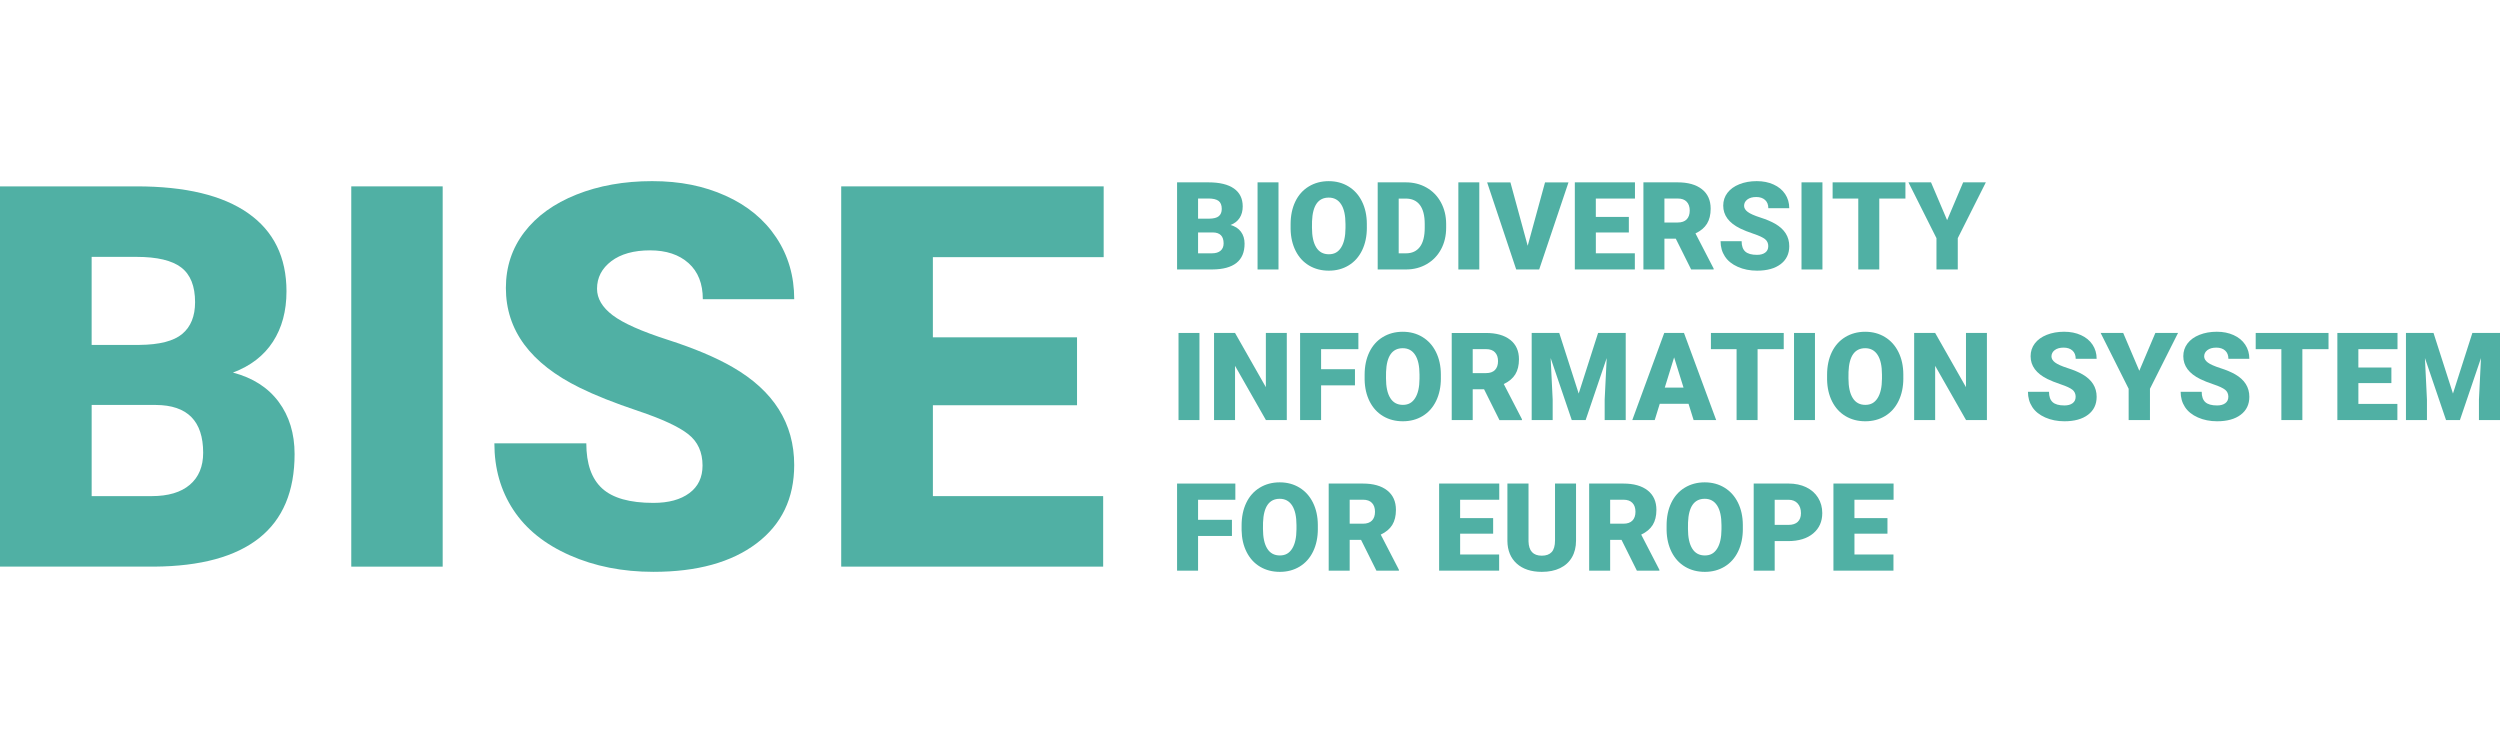
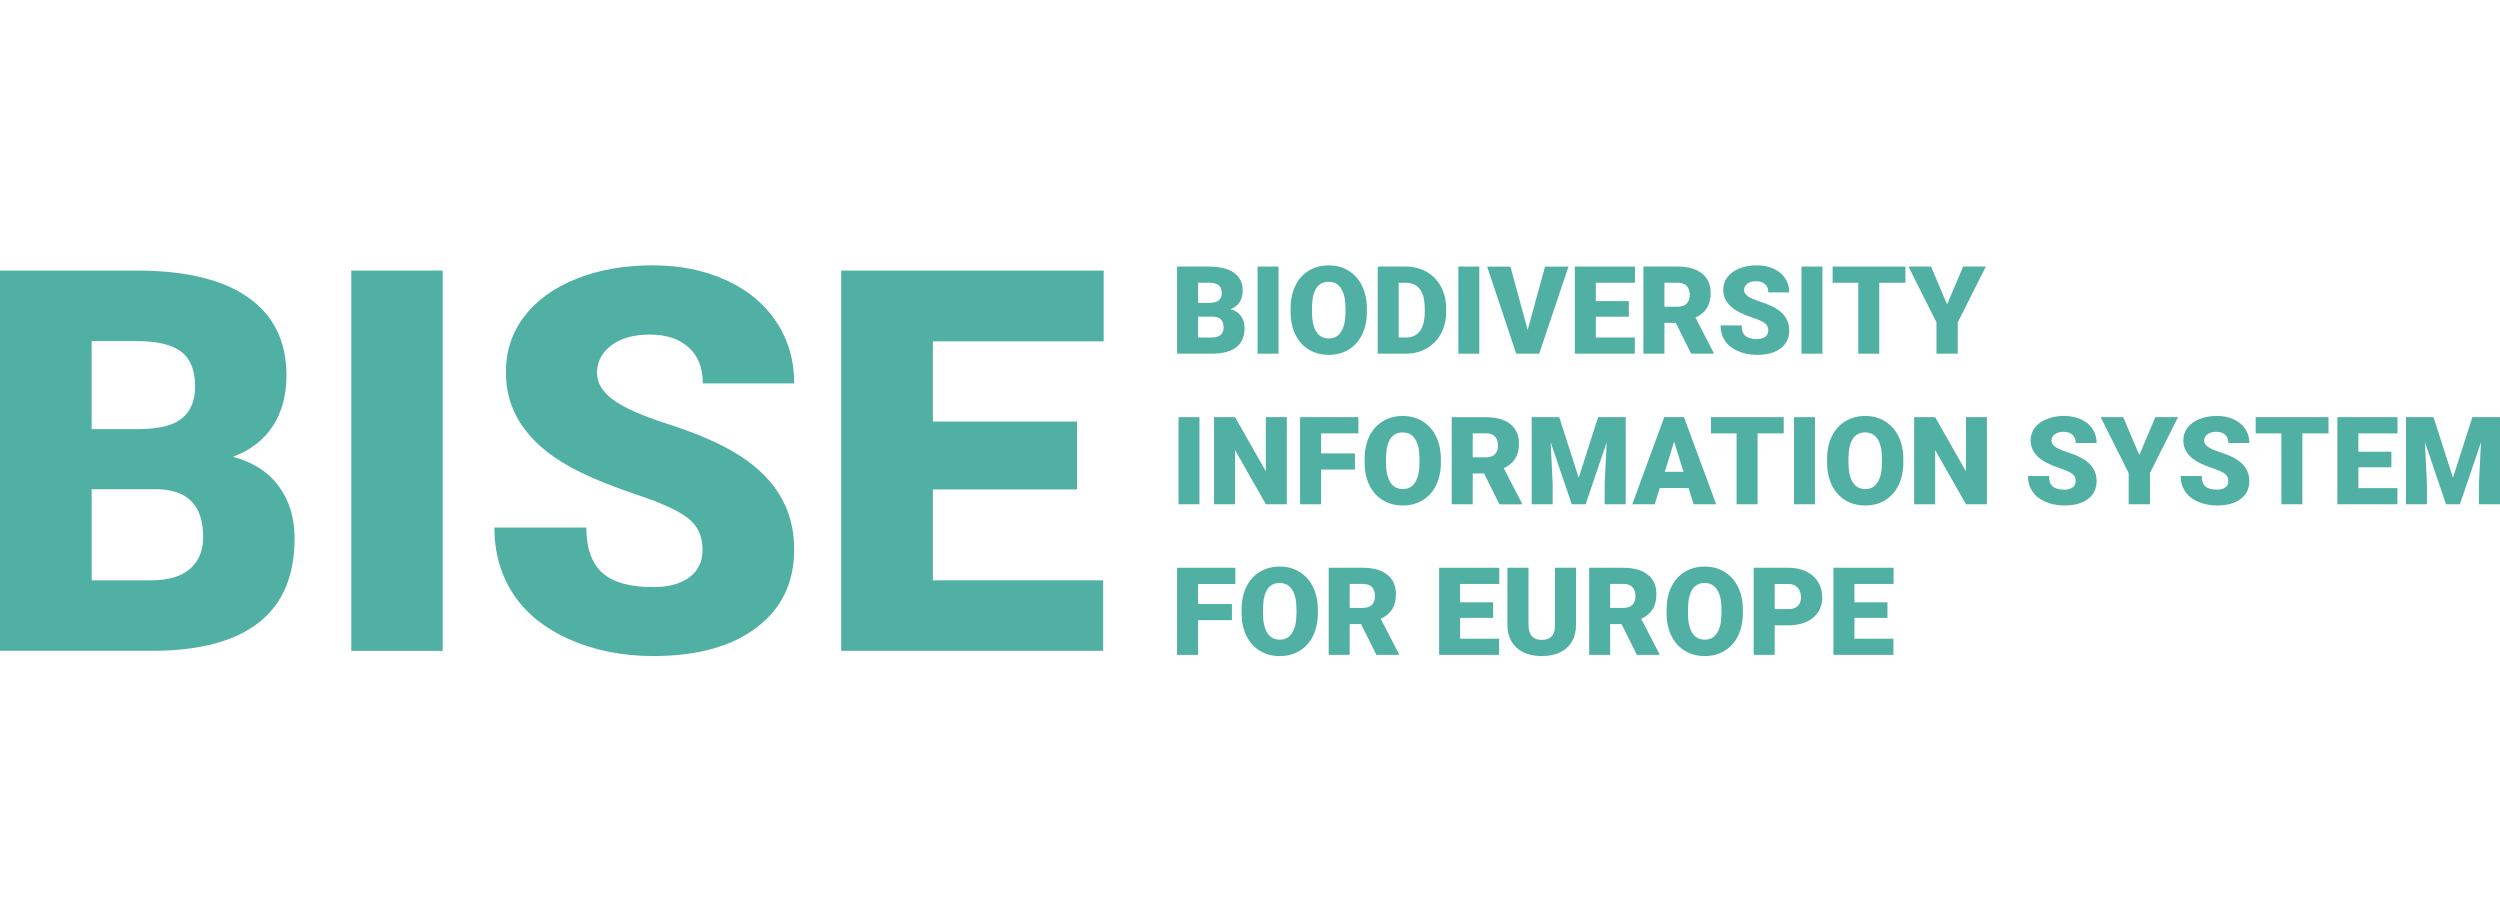
- <svg xmlns="http://www.w3.org/2000/svg" width="166" height="50" id="Text_labels" data-name="Text labels" viewBox="0 0 1280 200.04">
+ <svg xmlns="http://www.w3.org/2000/svg" width="350" height="129" id="Text_labels" data-name="Text labels" viewBox="0 0 1280 200.04">
  <defs>
    <style>

      .cls-1 {

        fill: #50b0a4;

        stroke-width: 0px;

      }

    </style>
  </defs>
  <g>
    <path class="cls-1" d="m0,197.37V2.67h69.93c25.05,0,44.11,4.59,57.16,13.77,13.06,9.18,19.59,22.51,19.59,39.98,0,10.08-2.32,18.67-6.95,25.81-4.63,7.13-11.45,12.39-20.46,15.78,10.16,2.67,17.97,7.67,23.4,14.98,5.43,7.31,8.16,16.23,8.16,26.74,0,19.07-6.04,33.41-18.12,42.99-12.08,9.58-29.97,14.46-53.69,14.64H0Zm46.93-113.53h24.47c10.25-.09,17.56-1.97,21.93-5.64,4.36-3.66,6.55-9.07,6.55-16.23,0-8.22-2.36-14.15-7.09-17.77-4.73-3.62-12.35-5.43-22.87-5.43h-23v45.06Zm0,30.75v46.67h30.75c8.47,0,14.98-1.94,19.52-5.82,4.55-3.88,6.82-9.34,6.82-16.38,0-16.23-8.07-24.38-24.2-24.47h-32.89Z" />
    <path class="cls-1" d="m226.65,197.37h-46.8V2.67h46.8v194.69Z" />
    <path class="cls-1" d="m359.7,145.62c0-6.87-2.43-12.22-7.29-16.05-4.86-3.83-13.39-7.8-25.61-11.9-12.22-4.1-22.2-8.07-29.95-11.9-25.22-12.39-37.84-29.42-37.84-51.08,0-10.78,3.14-20.31,9.43-28.55,6.28-8.24,15.18-14.66,26.68-19.26,11.5-4.59,24.42-6.89,38.78-6.89s26.54,2.49,37.64,7.49c11.1,5,19.72,12.1,25.87,21.33s9.23,19.77,9.23,31.62h-46.8c0-7.94-2.43-14.09-7.29-18.45-4.86-4.36-11.43-6.55-19.72-6.55s-15,1.85-19.86,5.55c-4.86,3.7-7.29,8.41-7.29,14.11,0,5,2.67,9.51,8.02,13.57,5.35,4.06,14.76,8.24,28.21,12.57,13.46,4.33,24.52,8.98,33.16,13.97,21.04,12.12,31.56,28.83,31.56,50.14,0,17.03-6.42,30.4-19.26,40.11-12.84,9.71-30.44,14.58-52.82,14.58-15.78,0-30.07-2.83-42.86-8.49-12.79-5.66-22.42-13.42-28.88-23.27-6.47-9.85-9.69-21.19-9.69-34.03h47.07c0,10.43,2.69,18.12,8.09,23.07,5.4,4.95,14.15,7.42,26.28,7.42,7.76,0,13.89-1.67,18.39-5.01,4.5-3.34,6.75-8.04,6.75-14.11Z" />
    <path class="cls-1" d="m551.45,114.73h-73.81v46.53h87.18v36.1h-134.12V2.67h134.38v36.24h-87.45v41.05h73.81v34.77Z" />
  </g>
  <g>
    <g>
      <path class="cls-1" d="m602.66,45.22V.61h16.02c5.74,0,10.11,1.05,13.1,3.16,2.99,2.1,4.49,5.16,4.49,9.16,0,2.31-.53,4.28-1.59,5.91-1.06,1.63-2.62,2.84-4.69,3.61,2.33.61,4.12,1.76,5.36,3.43,1.25,1.67,1.87,3.72,1.87,6.13,0,4.37-1.38,7.65-4.15,9.85-2.77,2.19-6.87,3.31-12.3,3.35h-18.11Zm10.75-26.01h5.61c2.35-.02,4.02-.45,5.02-1.29,1-.84,1.5-2.08,1.5-3.72,0-1.88-.54-3.24-1.62-4.07s-2.83-1.25-5.24-1.25h-5.27v10.32Zm0,7.05v10.69h7.05c1.94,0,3.43-.44,4.47-1.33s1.56-2.14,1.56-3.75c0-3.72-1.85-5.59-5.54-5.61h-7.54Z" />
      <path class="cls-1" d="m654.59,45.22h-10.72V.61h10.72v44.6Z" />
      <path class="cls-1" d="m699.83,23.83c0,4.35-.81,8.2-2.42,11.55-1.61,3.35-3.91,5.93-6.88,7.74-2.97,1.81-6.36,2.71-10.16,2.71s-7.17-.87-10.11-2.62-5.23-4.24-6.88-7.49c-1.64-3.25-2.51-6.97-2.59-11.18v-2.51c0-4.37.8-8.23,2.4-11.56,1.6-3.34,3.9-5.92,6.89-7.74,2.99-1.82,6.4-2.73,10.22-2.73s7.15.9,10.11,2.7c2.96,1.8,5.26,4.35,6.91,7.67,1.64,3.32,2.48,7.12,2.5,11.41v2.05Zm-10.94-1.87c0-4.43-.74-7.8-2.22-10.09-1.48-2.3-3.6-3.45-6.36-3.45-5.39,0-8.24,4.04-8.55,12.13l-.03,3.28c0,4.37.72,7.73,2.18,10.08,1.45,2.35,3.6,3.52,6.46,3.52s4.81-1.15,6.28-3.46,2.22-5.63,2.24-9.96v-2.05Z" />
      <path class="cls-1" d="m705.38,45.22V.61h14.37c3.94,0,7.49.89,10.63,2.68,3.14,1.79,5.6,4.31,7.37,7.57,1.77,3.26,2.66,6.91,2.68,10.95v2.05c0,4.09-.86,7.75-2.59,10.98-1.73,3.24-4.16,5.77-7.29,7.6-3.14,1.83-6.63,2.75-10.49,2.77h-14.67Zm10.75-36.3v28.03h3.74c3.08,0,5.45-1.1,7.11-3.29,1.65-2.19,2.48-5.46,2.48-9.79v-1.93c0-4.31-.83-7.56-2.48-9.74-1.65-2.19-4.06-3.28-7.23-3.28h-3.61Z" />
      <path class="cls-1" d="m757.4,45.22h-10.72V.61h10.72v44.6Z" />
      <path class="cls-1" d="m782.18,33.09l8.88-32.47h12.01l-15.01,44.6h-11.76l-14.89-44.6h11.92l8.85,32.47Z" />
      <path class="cls-1" d="m833.98,26.28h-16.91v10.66h19.97v8.27h-30.73V.61h30.79v8.3h-20.04v9.4h16.91v7.97Z" />
      <path class="cls-1" d="m858,29.44h-5.82v15.78h-10.75V.61h17.55c5.29,0,9.42,1.17,12.41,3.52,2.98,2.35,4.47,5.66,4.47,9.95,0,3.1-.63,5.67-1.88,7.71-1.26,2.04-3.22,3.69-5.9,4.96l9.31,18.01v.46h-11.52l-7.87-15.78Zm-5.82-8.27h6.8c2.04,0,3.58-.54,4.61-1.61,1.03-1.07,1.55-2.57,1.55-4.5s-.52-3.44-1.56-4.53c-1.04-1.1-2.57-1.64-4.6-1.64h-6.8v12.28Z" />
      <path class="cls-1" d="m905.36,33.36c0-1.57-.56-2.8-1.67-3.68-1.11-.88-3.07-1.79-5.87-2.73-2.8-.94-5.09-1.85-6.86-2.73-5.78-2.84-8.67-6.74-8.67-11.7,0-2.47.72-4.65,2.16-6.54,1.44-1.89,3.48-3.36,6.11-4.41,2.63-1.05,5.6-1.58,8.88-1.58s6.08.57,8.62,1.72c2.54,1.14,4.52,2.77,5.93,4.89,1.41,2.11,2.11,4.53,2.11,7.25h-10.72c0-1.82-.56-3.23-1.67-4.23s-2.62-1.5-4.52-1.5-3.44.42-4.55,1.27-1.67,1.93-1.67,3.23c0,1.14.61,2.18,1.84,3.11s3.38,1.89,6.46,2.88c3.08.99,5.62,2.06,7.6,3.2,4.82,2.78,7.23,6.61,7.23,11.49,0,3.9-1.47,6.97-4.41,9.19-2.94,2.23-6.97,3.34-12.1,3.34-3.61,0-6.89-.65-9.82-1.95-2.93-1.3-5.14-3.07-6.62-5.33-1.48-2.26-2.22-4.86-2.22-7.8h10.78c0,2.39.62,4.15,1.85,5.28,1.24,1.13,3.24,1.7,6.02,1.7,1.78,0,3.18-.38,4.21-1.15,1.03-.77,1.55-1.84,1.55-3.23Z" />
      <path class="cls-1" d="m933.09,45.22h-10.72V.61h10.72v44.6Z" />
      <path class="cls-1" d="m975.58,8.91h-13.39v36.3h-10.75V8.91h-13.14V.61h37.28v8.3Z" />
      <path class="cls-1" d="m996.93,19.97l8.21-19.36h11.61l-14.37,28.58v16.02h-10.91v-16.02l-14.34-28.58h11.55l8.24,19.36Z" />
    </g>
    <g>
      <path class="cls-1" d="m630.75,181.66h-17.34v17.77h-10.75v-44.6h29.84v8.3h-19.09v10.26h17.34v8.27Z" />
      <path class="cls-1" d="m674.74,178.04c0,4.35-.81,8.2-2.42,11.55-1.61,3.35-3.91,5.93-6.88,7.74-2.97,1.81-6.36,2.71-10.16,2.71s-7.17-.87-10.11-2.62c-2.94-1.75-5.23-4.24-6.88-7.49s-2.51-6.97-2.59-11.18v-2.51c0-4.37.8-8.23,2.4-11.56,1.6-3.34,3.9-5.92,6.89-7.74,2.99-1.82,6.4-2.73,10.22-2.73s7.15.9,10.11,2.7c2.96,1.8,5.26,4.35,6.91,7.67,1.64,3.32,2.48,7.12,2.5,11.41v2.05Zm-10.94-1.87c0-4.43-.74-7.8-2.22-10.09-1.48-2.3-3.6-3.45-6.36-3.45-5.39,0-8.24,4.04-8.55,12.13l-.03,3.28c0,4.37.72,7.73,2.18,10.08,1.45,2.35,3.6,3.52,6.46,3.52s4.81-1.15,6.28-3.46c1.47-2.31,2.22-5.63,2.24-9.96v-2.05Z" />
      <path class="cls-1" d="m696.86,183.65h-5.82v15.78h-10.75v-44.6h17.55c5.29,0,9.42,1.17,12.41,3.52,2.98,2.35,4.47,5.66,4.47,9.95,0,3.1-.63,5.67-1.88,7.71-1.26,2.04-3.22,3.69-5.9,4.96l9.31,18.01v.46h-11.52l-7.87-15.78Zm-5.82-8.27h6.8c2.04,0,3.58-.54,4.61-1.61,1.03-1.07,1.55-2.57,1.55-4.5s-.52-3.44-1.56-4.53c-1.04-1.1-2.57-1.64-4.6-1.64h-6.8v12.28Z" />
      <path class="cls-1" d="m764.5,180.49h-16.91v10.66h19.97v8.27h-30.73v-44.6h30.79v8.3h-20.04v9.4h16.91v7.97Z" />
      <path class="cls-1" d="m806.93,154.82v29.2c0,3.31-.7,6.17-2.11,8.59-1.41,2.42-3.43,4.26-6.07,5.53-2.63,1.27-5.75,1.9-9.34,1.9-5.43,0-9.71-1.41-12.84-4.23-3.12-2.82-4.72-6.68-4.78-11.58v-29.41h10.81v29.62c.12,4.88,2.39,7.32,6.8,7.32,2.23,0,3.91-.61,5.05-1.84s1.72-3.22,1.72-5.97v-29.13h10.75Z" />
      <path class="cls-1" d="m830.22,183.65h-5.82v15.78h-10.75v-44.6h17.55c5.29,0,9.42,1.17,12.41,3.52,2.98,2.35,4.47,5.66,4.47,9.95,0,3.1-.63,5.67-1.88,7.71-1.26,2.04-3.22,3.69-5.9,4.96l9.31,18.01v.46h-11.52l-7.87-15.78Zm-5.82-8.27h6.8c2.04,0,3.58-.54,4.61-1.61,1.03-1.07,1.55-2.57,1.55-4.5s-.52-3.44-1.56-4.53c-1.04-1.1-2.57-1.64-4.6-1.64h-6.8v12.28Z" />
      <path class="cls-1" d="m892.34,178.04c0,4.35-.81,8.2-2.42,11.55-1.61,3.35-3.91,5.93-6.88,7.74-2.97,1.81-6.36,2.71-10.16,2.71s-7.17-.87-10.11-2.62c-2.94-1.75-5.23-4.24-6.88-7.49-1.64-3.25-2.51-6.97-2.59-11.18v-2.51c0-4.37.8-8.23,2.4-11.56,1.6-3.34,3.9-5.92,6.89-7.74,2.99-1.82,6.4-2.73,10.22-2.73s7.15.9,10.11,2.7c2.96,1.8,5.26,4.35,6.91,7.67,1.64,3.32,2.48,7.12,2.5,11.41v2.05Zm-10.94-1.87c0-4.43-.74-7.8-2.22-10.09-1.48-2.3-3.6-3.45-6.36-3.45-5.39,0-8.24,4.04-8.55,12.13l-.03,3.28c0,4.37.72,7.73,2.18,10.08,1.45,2.35,3.6,3.52,6.46,3.52s4.81-1.15,6.28-3.46c1.47-2.31,2.22-5.63,2.24-9.96v-2.05Z" />
      <path class="cls-1" d="m908.64,184.29v15.13h-10.75v-44.6h17.8c3.41,0,6.43.63,9.05,1.88,2.62,1.26,4.66,3.04,6.1,5.36s2.16,4.95,2.16,7.89c0,4.35-1.56,7.83-4.67,10.43-3.11,2.6-7.39,3.91-12.82,3.91h-6.86Zm0-8.3h7.05c2.08,0,3.67-.52,4.76-1.56,1.09-1.04,1.64-2.51,1.64-4.41,0-2.08-.56-3.75-1.68-4.99-1.12-1.25-2.65-1.88-4.6-1.9h-7.17v12.87Z" />
      <path class="cls-1" d="m966.39,180.49h-16.91v10.66h19.97v8.27h-30.73v-44.6h30.79v8.3h-20.04v9.4h16.91v7.97Z" />
    </g>
    <g>
      <path class="cls-1" d="m614.12,122.32h-10.72v-44.6h10.72v44.6Z" />
      <path class="cls-1" d="m658.84,122.32h-10.69l-15.81-27.76v27.76h-10.75v-44.6h10.75l15.78,27.76v-27.76h10.72v44.6Z" />
      <path class="cls-1" d="m693.74,104.55h-17.34v17.77h-10.75v-44.6h29.84v8.3h-19.09v10.26h17.34v8.27Z" />
      <path class="cls-1" d="m737.73,100.94c0,4.35-.81,8.2-2.42,11.55-1.61,3.35-3.91,5.93-6.88,7.74-2.97,1.81-6.36,2.71-10.16,2.71s-7.17-.87-10.11-2.62c-2.94-1.75-5.23-4.24-6.88-7.49-1.64-3.25-2.51-6.97-2.59-11.18v-2.51c0-4.37.8-8.23,2.4-11.56,1.6-3.34,3.9-5.92,6.89-7.74,2.99-1.82,6.4-2.73,10.22-2.73s7.15.9,10.11,2.7c2.96,1.8,5.26,4.35,6.91,7.67,1.64,3.32,2.48,7.12,2.5,11.41v2.05Zm-10.94-1.87c0-4.43-.74-7.8-2.22-10.09-1.48-2.3-3.6-3.45-6.36-3.45-5.39,0-8.24,4.04-8.55,12.13l-.03,3.28c0,4.37.72,7.73,2.18,10.08,1.45,2.35,3.6,3.52,6.46,3.52s4.81-1.15,6.28-3.46c1.47-2.31,2.22-5.63,2.24-9.96v-2.05Z" />
      <path class="cls-1" d="m759.85,106.55h-5.82v15.78h-10.75v-44.6h17.55c5.29,0,9.42,1.17,12.41,3.52,2.98,2.35,4.47,5.66,4.47,9.95,0,3.1-.63,5.67-1.88,7.71-1.26,2.04-3.22,3.69-5.9,4.96l9.31,18.01v.46h-11.52l-7.87-15.78Zm-5.82-8.27h6.8c2.04,0,3.58-.54,4.61-1.61,1.03-1.07,1.55-2.57,1.55-4.5s-.52-3.44-1.56-4.53c-1.04-1.1-2.57-1.64-4.6-1.64h-6.8v12.28Z" />
      <path class="cls-1" d="m798.33,77.72l9.96,31.03,9.93-31.03h14.15v44.6h-10.78v-10.42l1.04-21.32-10.78,31.74h-7.11l-10.81-31.77,1.04,21.35v10.42h-10.75v-44.6h14.12Z" />
      <path class="cls-1" d="m864.53,113.99h-14.74l-2.57,8.33h-11.49l16.36-44.6h10.11l16.48,44.6h-11.55l-2.6-8.33Zm-12.16-8.3h9.59l-4.81-15.47-4.78,15.47Z" />
      <path class="cls-1" d="m913.27,86.02h-13.39v36.3h-10.75v-36.3h-13.14v-8.3h37.28v8.3Z" />
      <path class="cls-1" d="m929.26,122.32h-10.72v-44.6h10.72v44.6Z" />
      <path class="cls-1" d="m974.51,100.94c0,4.35-.81,8.2-2.42,11.55-1.61,3.35-3.91,5.93-6.88,7.74-2.97,1.81-6.36,2.71-10.16,2.71s-7.17-.87-10.11-2.62c-2.94-1.75-5.23-4.24-6.88-7.49-1.64-3.25-2.51-6.97-2.59-11.18v-2.51c0-4.37.8-8.23,2.4-11.56,1.6-3.34,3.9-5.92,6.89-7.74,2.99-1.82,6.4-2.73,10.22-2.73s7.15.9,10.11,2.7c2.96,1.8,5.26,4.35,6.91,7.67,1.64,3.32,2.48,7.12,2.5,11.41v2.05Zm-10.94-1.87c0-4.43-.74-7.8-2.22-10.09-1.48-2.3-3.6-3.45-6.36-3.45-5.39,0-8.24,4.04-8.55,12.13l-.03,3.28c0,4.37.72,7.73,2.18,10.08,1.45,2.35,3.6,3.52,6.46,3.52s4.81-1.15,6.28-3.46c1.47-2.31,2.22-5.63,2.24-9.96v-2.05Z" />
      <path class="cls-1" d="m1017.3,122.32h-10.69l-15.81-27.76v27.76h-10.75v-44.6h10.75l15.78,27.76v-27.76h10.72v44.6Z" />
      <path class="cls-1" d="m1062.74,110.47c0-1.57-.56-2.8-1.67-3.68-1.11-.88-3.07-1.79-5.87-2.73-2.8-.94-5.09-1.85-6.86-2.73-5.78-2.84-8.67-6.74-8.67-11.7,0-2.47.72-4.65,2.16-6.54,1.44-1.89,3.48-3.36,6.11-4.41,2.63-1.05,5.6-1.58,8.88-1.58s6.08.57,8.62,1.72c2.54,1.14,4.52,2.77,5.93,4.89,1.41,2.11,2.11,4.53,2.11,7.25h-10.72c0-1.82-.56-3.23-1.67-4.23-1.11-1-2.62-1.5-4.52-1.5s-3.44.42-4.55,1.27-1.67,1.93-1.67,3.23c0,1.14.61,2.18,1.84,3.11,1.23.93,3.38,1.89,6.46,2.88,3.08.99,5.62,2.06,7.6,3.2,4.82,2.78,7.23,6.61,7.23,11.49,0,3.9-1.47,6.97-4.41,9.19-2.94,2.23-6.97,3.34-12.1,3.34-3.61,0-6.89-.65-9.82-1.95-2.93-1.3-5.14-3.07-6.62-5.33-1.48-2.26-2.22-4.86-2.22-7.8h10.78c0,2.39.62,4.15,1.85,5.28,1.24,1.13,3.24,1.7,6.02,1.7,1.78,0,3.18-.38,4.21-1.15,1.03-.77,1.55-1.84,1.55-3.23Z" />
      <path class="cls-1" d="m1095.33,97.08l8.21-19.36h11.61l-14.37,28.58v16.02h-10.91v-16.02l-14.34-28.58h11.55l8.24,19.36Z" />
      <path class="cls-1" d="m1140.92,110.47c0-1.57-.56-2.8-1.67-3.68-1.11-.88-3.07-1.79-5.87-2.73-2.8-.94-5.09-1.85-6.86-2.73-5.78-2.84-8.67-6.74-8.67-11.7,0-2.47.72-4.65,2.16-6.54,1.44-1.89,3.48-3.36,6.11-4.41,2.63-1.05,5.6-1.58,8.88-1.58s6.08.57,8.62,1.72,4.52,2.77,5.93,4.89c1.41,2.11,2.11,4.53,2.11,7.25h-10.72c0-1.82-.56-3.23-1.67-4.23-1.11-1-2.62-1.5-4.52-1.5s-3.44.42-4.55,1.27-1.67,1.93-1.67,3.23c0,1.14.61,2.18,1.84,3.11,1.23.93,3.38,1.89,6.46,2.88,3.08.99,5.62,2.06,7.6,3.2,4.82,2.78,7.23,6.61,7.23,11.49,0,3.9-1.47,6.97-4.41,9.19-2.94,2.23-6.97,3.34-12.1,3.34-3.61,0-6.89-.65-9.82-1.95-2.93-1.3-5.14-3.07-6.62-5.33-1.48-2.26-2.22-4.86-2.22-7.8h10.78c0,2.39.62,4.15,1.85,5.28s3.24,1.7,6.02,1.7c1.78,0,3.18-.38,4.21-1.15,1.03-.77,1.55-1.84,1.55-3.23Z" />
      <path class="cls-1" d="m1192.2,86.02h-13.39v36.3h-10.75v-36.3h-13.14v-8.3h37.28v8.3Z" />
      <path class="cls-1" d="m1224.4,103.39h-16.91v10.66h19.97v8.27h-30.73v-44.6h30.79v8.3h-20.04v9.4h16.91v7.97Z" />
      <path class="cls-1" d="m1245.96,77.72l9.96,31.03,9.93-31.03h14.15v44.6h-10.78v-10.42l1.04-21.32-10.78,31.74h-7.11l-10.81-31.77,1.04,21.35v10.42h-10.75v-44.6h14.12Z" />
    </g>
  </g>
</svg>
